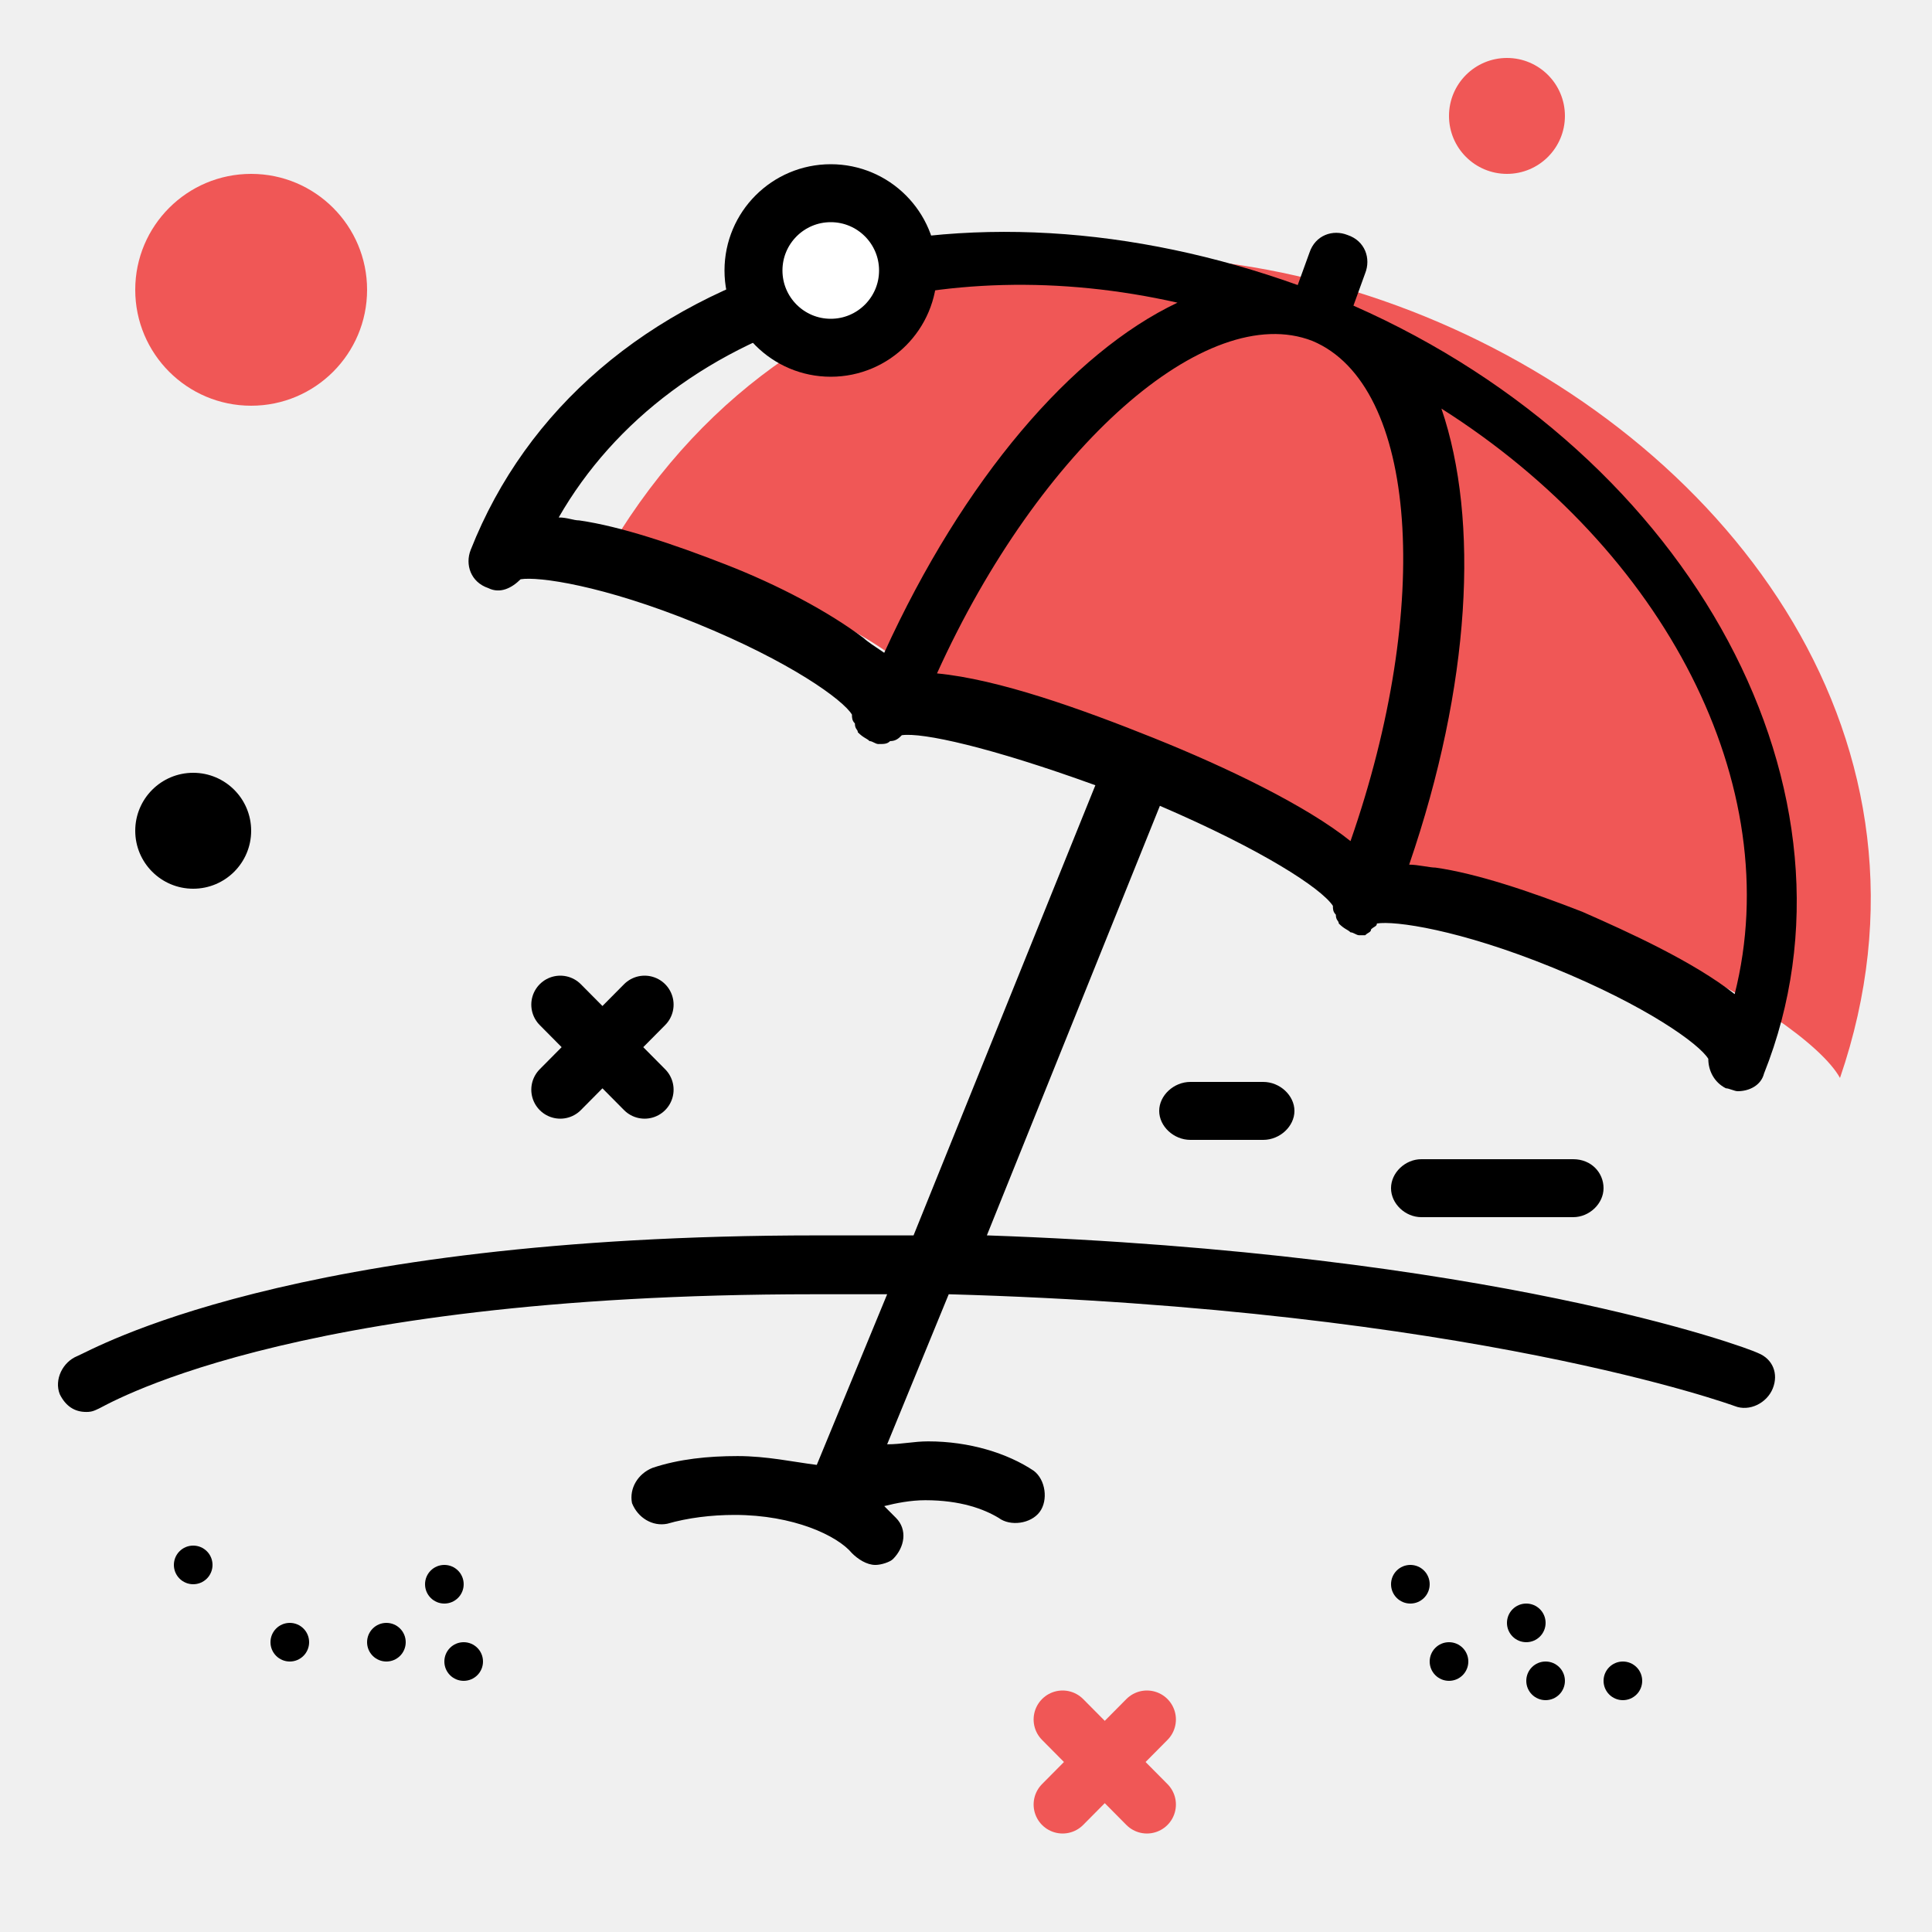
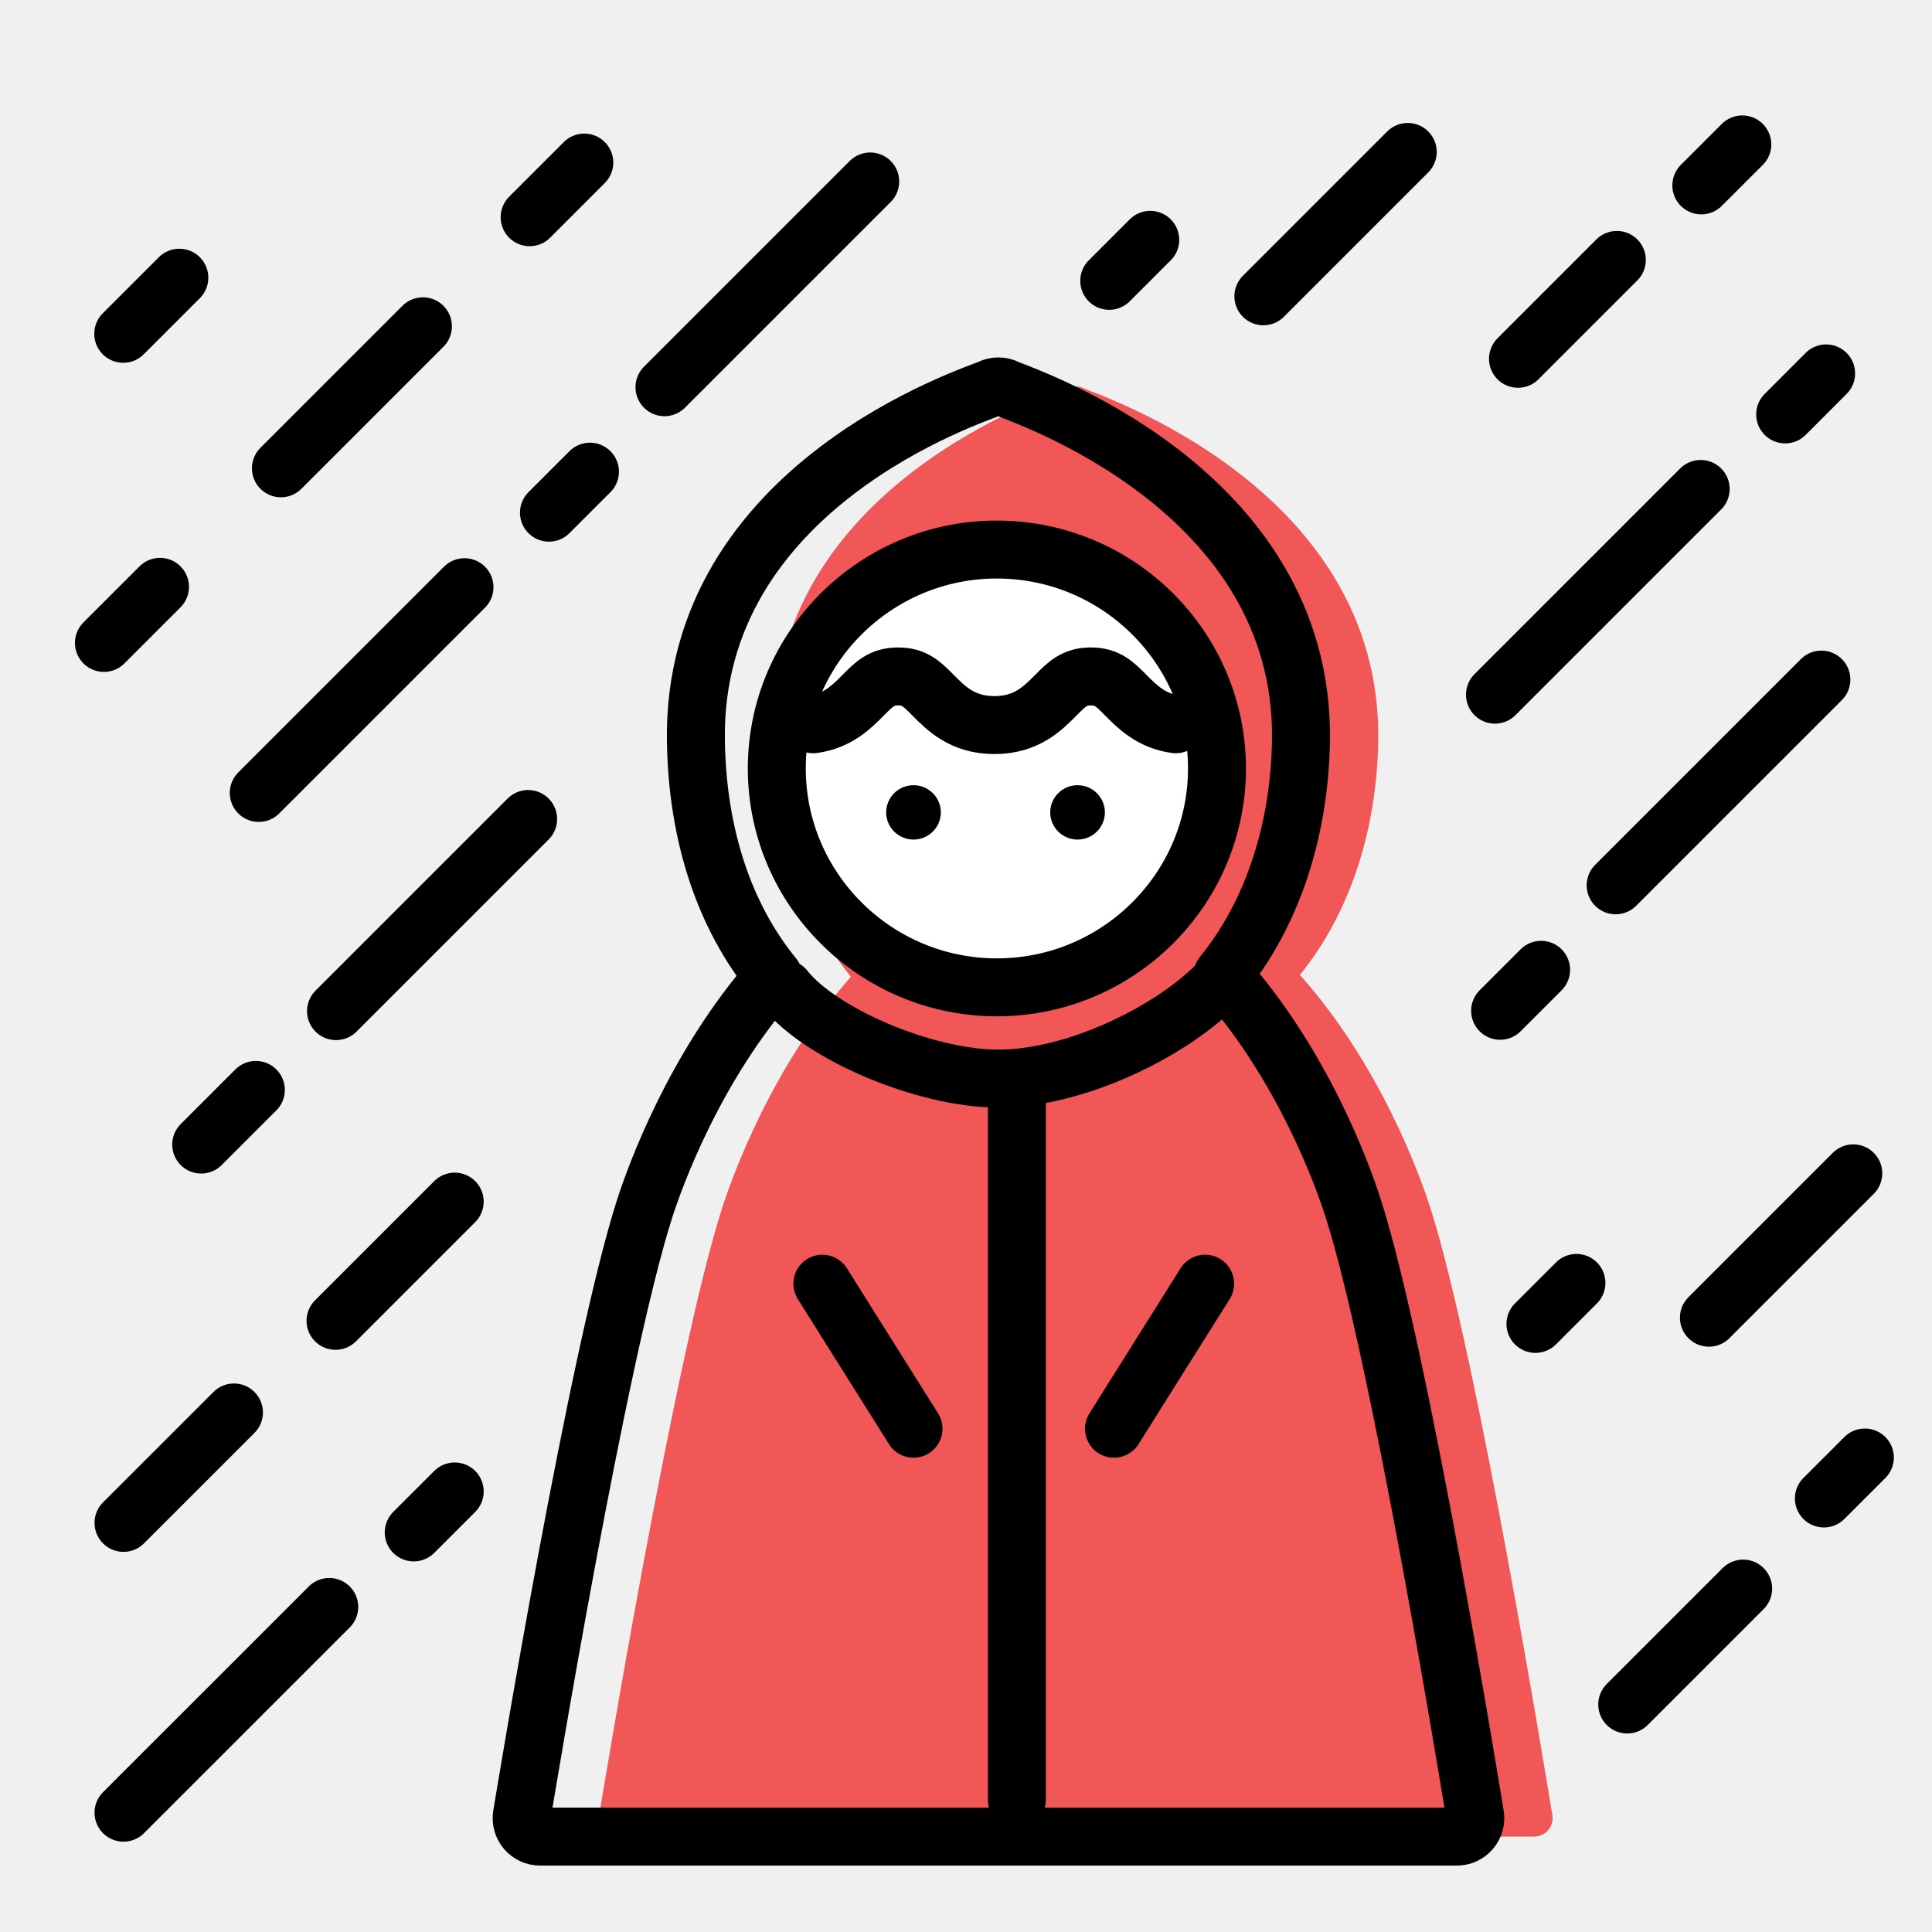
<svg xmlns="http://www.w3.org/2000/svg" width="100" height="100" viewBox="0 0 100 100">
  <g fill="none" fill-rule="evenodd">
-     <path fill="#F05756" d="M50.519 37.965c5.28-1.243 15.731 2.863 20.724 8.706 8.236-1.814 22.088 5.69 23.995 9.123C107.094 21.22 49.528-5.28 30.73 29.856c6.058-.535 13.983 1.161 19.789 8.109z" />
-     <g fill="#000" fill-rule="nonzero">
-       <path d="M91.001 70.035c-.607-.305-13.813-5.178-39.921-6.092l8.956-22.234c5.312 2.284 8.348 4.264 8.955 5.177 0 .153 0 .305.152.457 0 .305.152.305.152.457.303.305.455.305.607.457.152 0 .304.152.455.152h.304c.152-.152.304-.152.304-.304.151-.152.303-.152.303-.305.91-.152 4.25.305 9.108 2.285 4.857 1.98 7.59 3.96 8.045 4.72 0 .61.303 1.219.91 1.524.152 0 .456.152.608.152.607 0 1.214-.305 1.366-.914C97.073 41.1 87.662 23.586 70.054 15.82l.607-1.675c.304-.762 0-1.676-.91-1.98-.76-.305-1.67 0-1.974.914l-.607 1.675c-8.5-3.046-17.305-3.655-25.198-1.37-8.5 2.436-14.724 7.766-17.608 15.076-.303.762 0 1.675.911 1.98.607.304 1.214 0 1.67-.457.91-.152 4.25.305 9.107 2.284 4.858 1.98 7.59 3.96 8.045 4.721 0 .153 0 .305.152.457 0 .305.152.305.152.457.303.305.455.305.607.457.152 0 .304.152.455.152.304 0 .456 0 .608-.152.303 0 .455-.152.607-.305 1.062-.152 4.554.61 10.018 2.59l-9.411 23.3h-5.01c-27.354 0-37.51 5.94-38.27 6.244-.758.305-1.213 1.219-.91 1.98.304.61.76.914 1.366.914.152 0 .304 0 .607-.153.152 0 9.37-5.939 37.056-5.939h3.795l-3.643 8.833c-1.215-.152-2.58-.457-4.099-.457-1.517 0-3.035.152-4.402.61-.759.304-1.214 1.065-1.062 1.827.303.761 1.062 1.218 1.821 1.066 1.063-.305 2.277-.457 3.492-.457 3.035 0 5.312 1.066 6.071 1.98.304.304.76.609 1.215.609.303 0 .759-.152.91-.305.608-.609.76-1.523.152-2.132l-.607-.609c.607-.152 1.366-.304 2.125-.304 1.822 0 3.036.456 3.795.913.607.457 1.67.305 2.125-.304.455-.61.304-1.675-.304-2.132-1.366-.914-3.339-1.523-5.464-1.523-.759 0-1.366.152-2.125.152l3.187-7.767c27.02.762 40.68 5.787 40.68 5.787.76.305 1.67-.152 1.974-.914.304-.761 0-1.522-.759-1.827zm-31.27-31.83c-3.794-1.522-8.044-3.045-11.232-3.35 5.313-11.726 13.965-19.34 19.43-17.209 5.464 2.285 6.223 13.707 1.973 25.89-2.277-1.827-6.375-3.807-10.17-5.33zm30.056 13.25c-2.125-1.675-5.465-3.198-7.893-4.264-2.733-1.066-5.465-1.98-7.59-2.284-.304 0-.91-.153-1.366-.153 3.188-9.29 3.643-17.818 1.67-23.605 11.536 7.31 17.911 19.493 15.179 30.306zM37.57 29.221c-2.732-1.067-5.464-1.98-7.59-2.285-.303 0-.607-.152-1.062-.152 2.884-5.026 7.893-8.833 14.42-10.66 5.465-1.676 11.537-1.828 17.608-.458-5.464 2.59-11.08 9.138-15.179 18.123-.455-.304-.91-.609-1.063-.761-1.821-1.37-4.401-2.741-7.134-3.807z" />
-       <g transform="translate(9 80)">
-         <circle cx="14" cy="2" r="1" />
-         <circle cx="11" cy="5" r="1" />
-         <circle cx="6" cy="5" r="1" />
-         <circle cx="1" cy="1" r="1" />
-         <circle cx="15" cy="6" r="1" />
-       </g>
-       <g transform="translate(72 81)">
-         <circle cx="3" cy="5" r="1" />
-         <circle cx="7" cy="3" r="1" />
-         <circle cx="12" cy="6" r="1" />
-         <circle cx="8" cy="6" r="1" />
-         <circle cx="1" cy="1" r="1" />
-       </g>
+     <g transform="translate(27 20)">
+       <path fill="#F05756" fill-rule="nonzero" d="M47.036 42.525c-.532-1.667-2.582-7.384-6.754-12.066 2.52-3.09 3.964-7.345 4.055-12.055C44.585 5.222 29.74.422 29.107.103a.963.963 0 0 0-.858-.004c-.63.313-15.477 4.962-15.23 18.304.084 4.855 1.48 9.038 4.023 12.153-4.098 4.664-6.132 10.319-6.664 11.969C7.935 50.11 4.172 72.99 4.012 73.959a.953.953 0 0 0 .942 1.103h47.453a.952.952 0 0 0 .943-1.099c-.157-.971-3.878-23.851-6.314-31.438z" />
+       <path stroke="#000" stroke-linecap="round" stroke-linejoin="round" stroke-width="3" d="M43.036 42.525c-.532-1.667-2.582-7.384-6.754-12.066 2.52-3.09 3.964-7.345 4.055-12.055C40.585 5.222 25.74.422 25.107.103a.963.963 0 0 0-.858-.004C23.62.412 8.772 5.061 9.02 18.403c.084 4.855 1.48 9.038 4.023 12.153C8.944 35.22 6.91 40.875 6.378 42.525 3.935 50.11.172 72.99.012 73.959a.953.953 0 0 0 .942 1.103h47.453a.952.952 0 0 0 .943-1.099c-.157-.971-3.878-23.851-6.314-31.438z" />
+       <path stroke="#000" stroke-linecap="round" stroke-linejoin="round" stroke-width="3" d="M35.925 31.03c-2.409 2.4-7.271 4.798-11.246 4.798-3.816 0-9.229-2.325-11.062-4.65" />
+       <path fill="#000" stroke="#000" stroke-linecap="round" stroke-linejoin="round" stroke-width="3" d="M25.634 73.162V35.805" />
+       <path fill="#FFF" stroke="#000" stroke-linecap="round" stroke-linejoin="round" stroke-width="3" d="M24.597 8.444c-6.28 0-11.39 5.083-11.39 11.331 0 6.248 5.11 11.33 11.39 11.33 6.283 0 11.394-5.083 11.394-11.33 0-6.249-5.11-11.33-11.394-11.33z" />
+       <path stroke="#000" stroke-linecap="round" stroke-linejoin="round" stroke-width="3" d="M15.094 17.488c1.265-.176 1.986-.901 2.58-1.5.582-.587.966-.976 1.813-.976.846 0 1.23.389 1.812.976.68.686 1.527 1.542 3.173 1.542 1.647 0 2.493-.855 3.174-1.542.582-.587.967-.976 1.815-.976s1.233.389 1.815.975c.594.599 1.316 1.325 2.58 1.501M15.566 46.444l4.717 7.507M35.377 46.444l-4.717 7.507" />
+       <ellipse cx="28.774" cy="22.049" fill="#000" rx="1.415" ry="1.407" />
+       <ellipse cx="20.283" cy="22.049" fill="#000" rx="1.415" ry="1.407" />
    </g>
-     <g transform="translate(7 3)">
-       <path fill="#000" fill-rule="nonzero" d="M74.429 57H66.57c-.838 0-1.571.7-1.571 1.5s.733 1.5 1.571 1.5h7.858c.838 0 1.571-.7 1.571-1.5s-.629-1.5-1.571-1.5zM58.385 53h-3.77c-.861 0-1.615.7-1.615 1.5s.754 1.5 1.615 1.5h3.77c.861 0 1.615-.7 1.615-1.5s-.754-1.5-1.615-1.5z" />
-       <circle cx="6" cy="12" r="6" fill="#F05756" />
-       <g stroke="#000" stroke-linecap="round" stroke-linejoin="round" stroke-width="3">
-         <path d="M22 49l4.365 4.402M26.365 49L22 53.402" />
-       </g>
-       <g stroke="#F05756" stroke-linecap="round" stroke-linejoin="round" stroke-width="3">
-         <path d="M48 86l4.365 4.402M52.365 86L48 90.402" />
-       </g>
-       <circle cx="36" cy="11" r="4" fill="#FFF" stroke="#000" stroke-linecap="round" stroke-linejoin="round" stroke-width="3" />
-       <circle cx="3" cy="40" r="3" fill="#000" />
-       <circle cx="71" cy="3" r="3" fill="#F05756" />
-     </g>
+     <path stroke="#000" stroke-linecap="round" stroke-linejoin="round" stroke-width="3" d="M13.393 41.042l10.649-10.649M28.414 26.536l2.122-2.122M84.225 88.225l6-6M94.404 77.56l2.121-2.12M34.393 20.042L45.042 9.393M77.646 52.318l2.122-2.121M83.626 45.824l10.648-10.648M6.393 93.824l10.649-10.648M21.414 79.318l2.122-2.121M6.393 78.824l5.716-5.715M17.366 68.366l6.17-6.17M78.571 18.571l5.117-5.117M88.06 9.596l2.122-2.121M77.379 35.956l10.648-10.648M92.4 21.45l2.12-2.122M57.414 14.536l2.122-2.122M65.392 15.336l7.472-7.472M79.475 68.525l2.121-2.121M88.453 68.204l7.472-7.472M10.414 59.243l2.829-2.829M17.392 52.336l9.944-9.944M27.414 11.243l2.829-2.829M14.54 24.239l7.35-7.35M6.379 17.278l2.903-2.903M5.379 33.278l2.903-2.903" />
  </g>
</svg>
